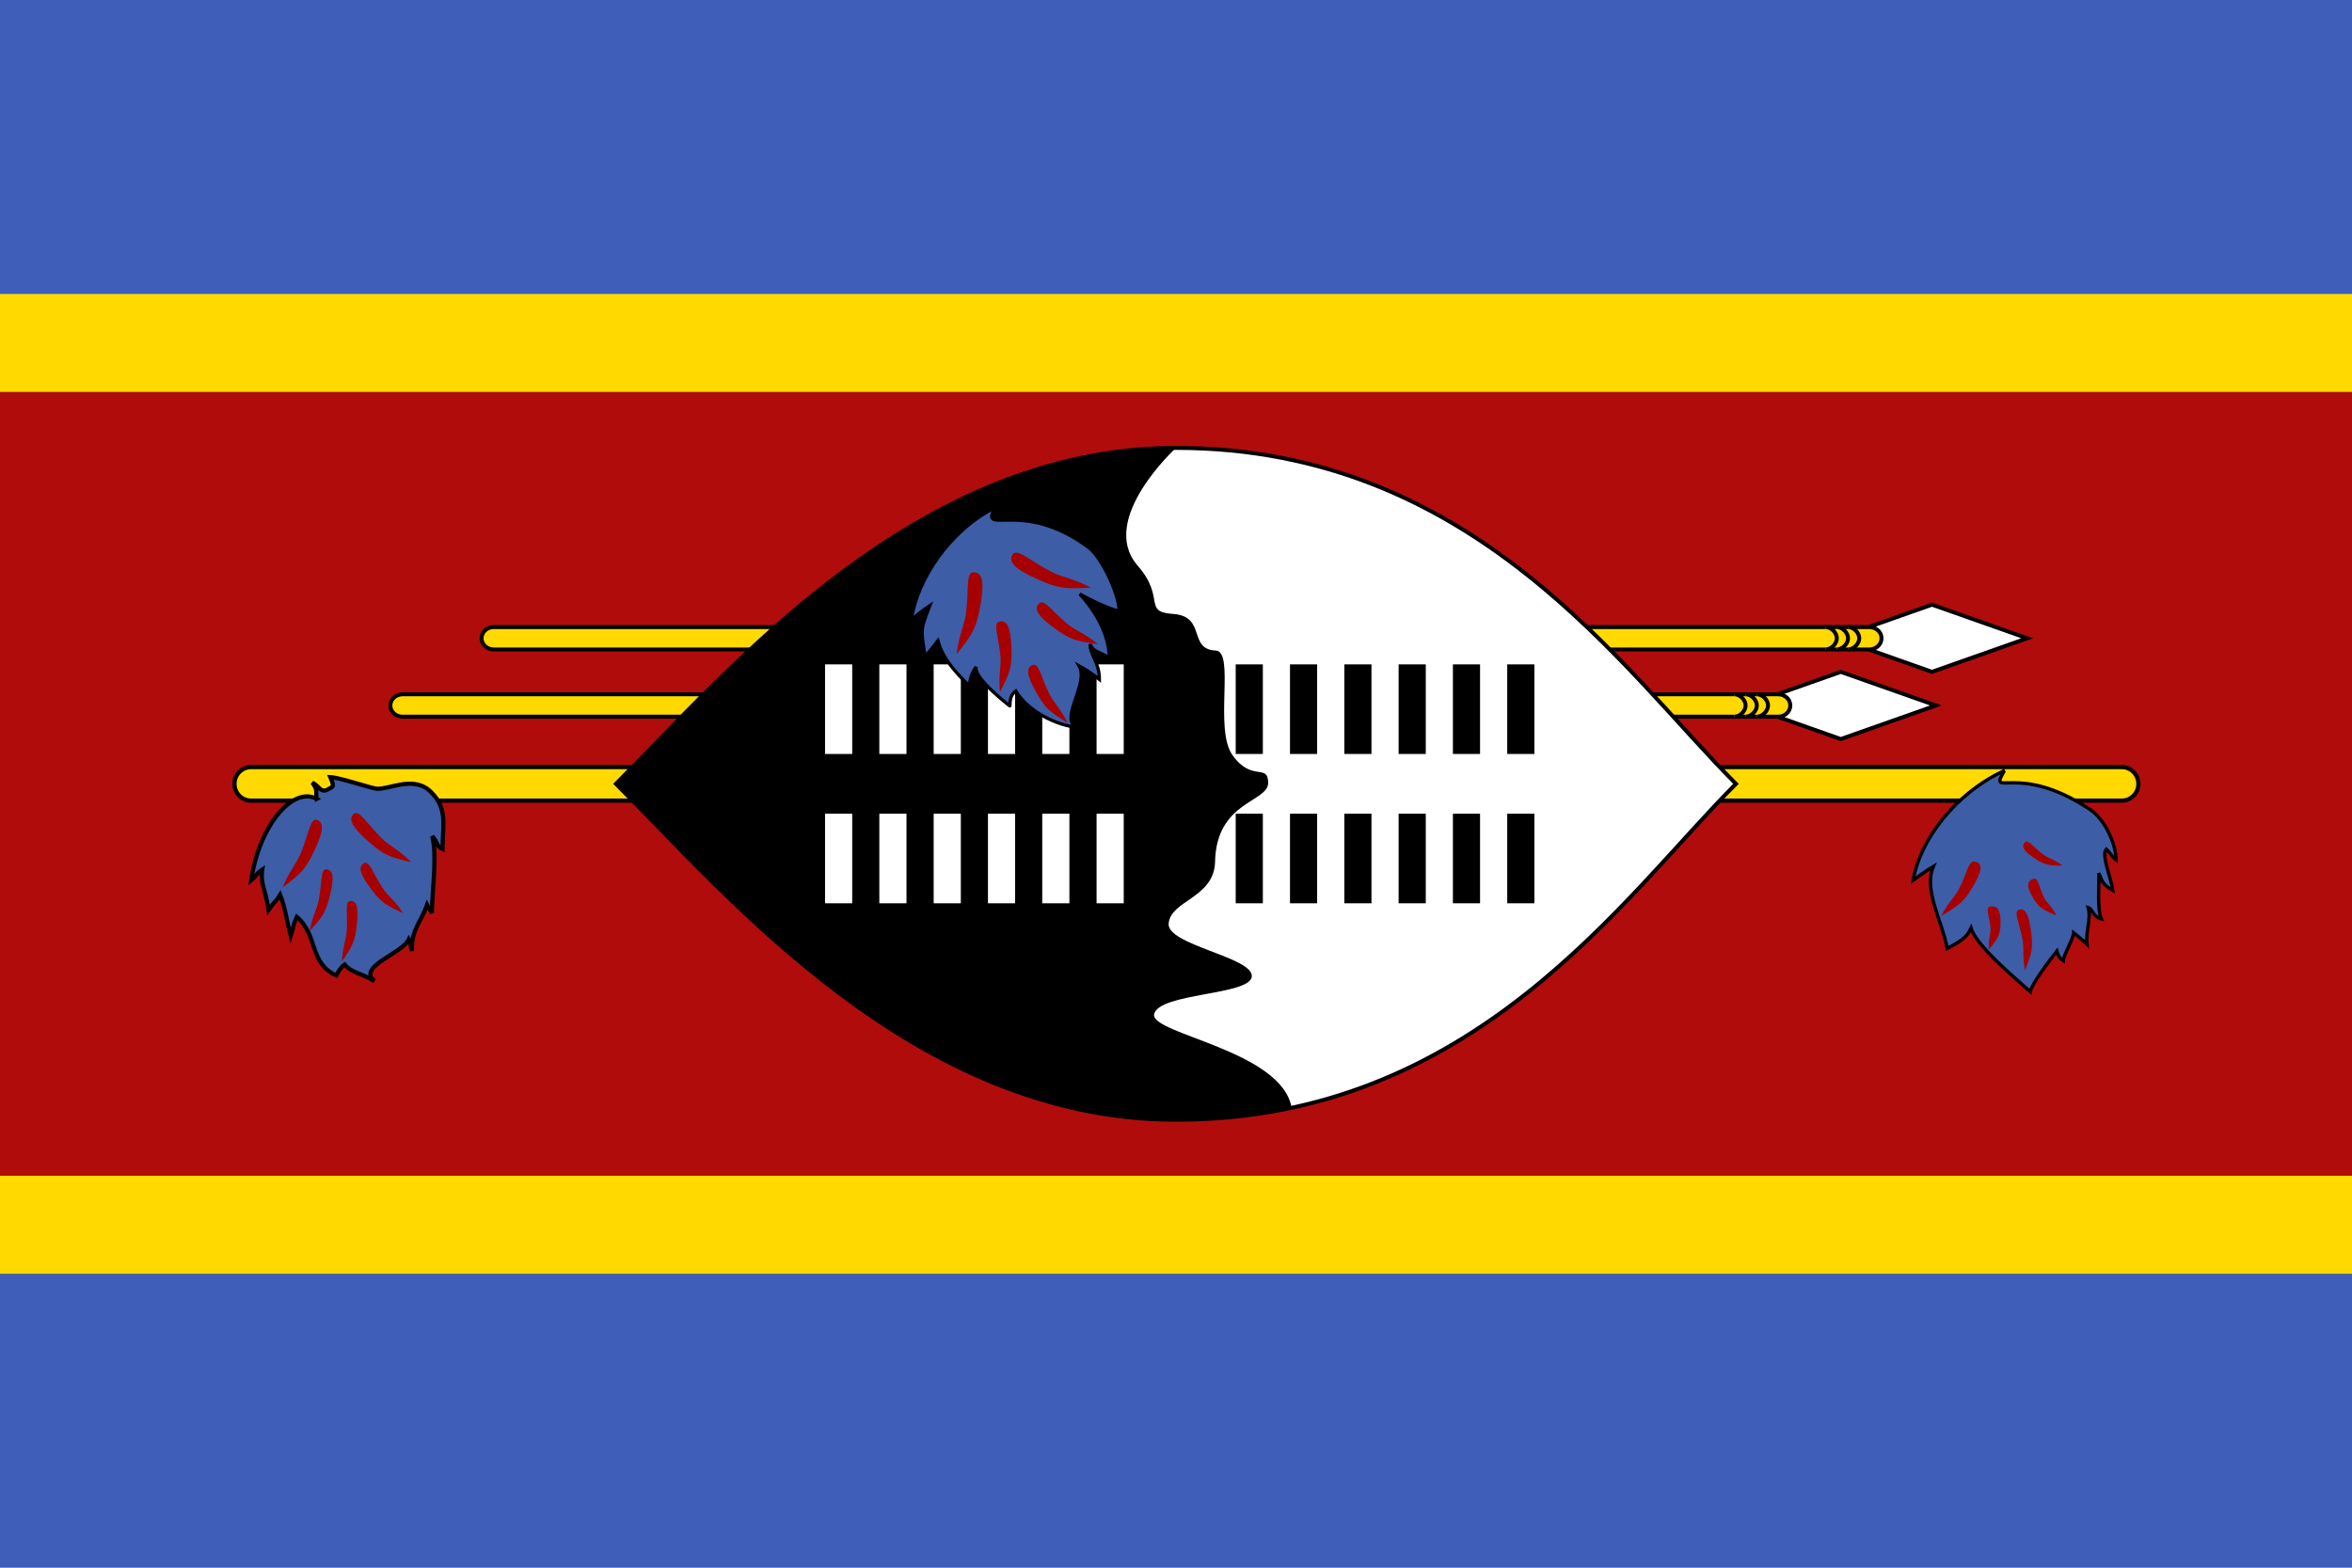
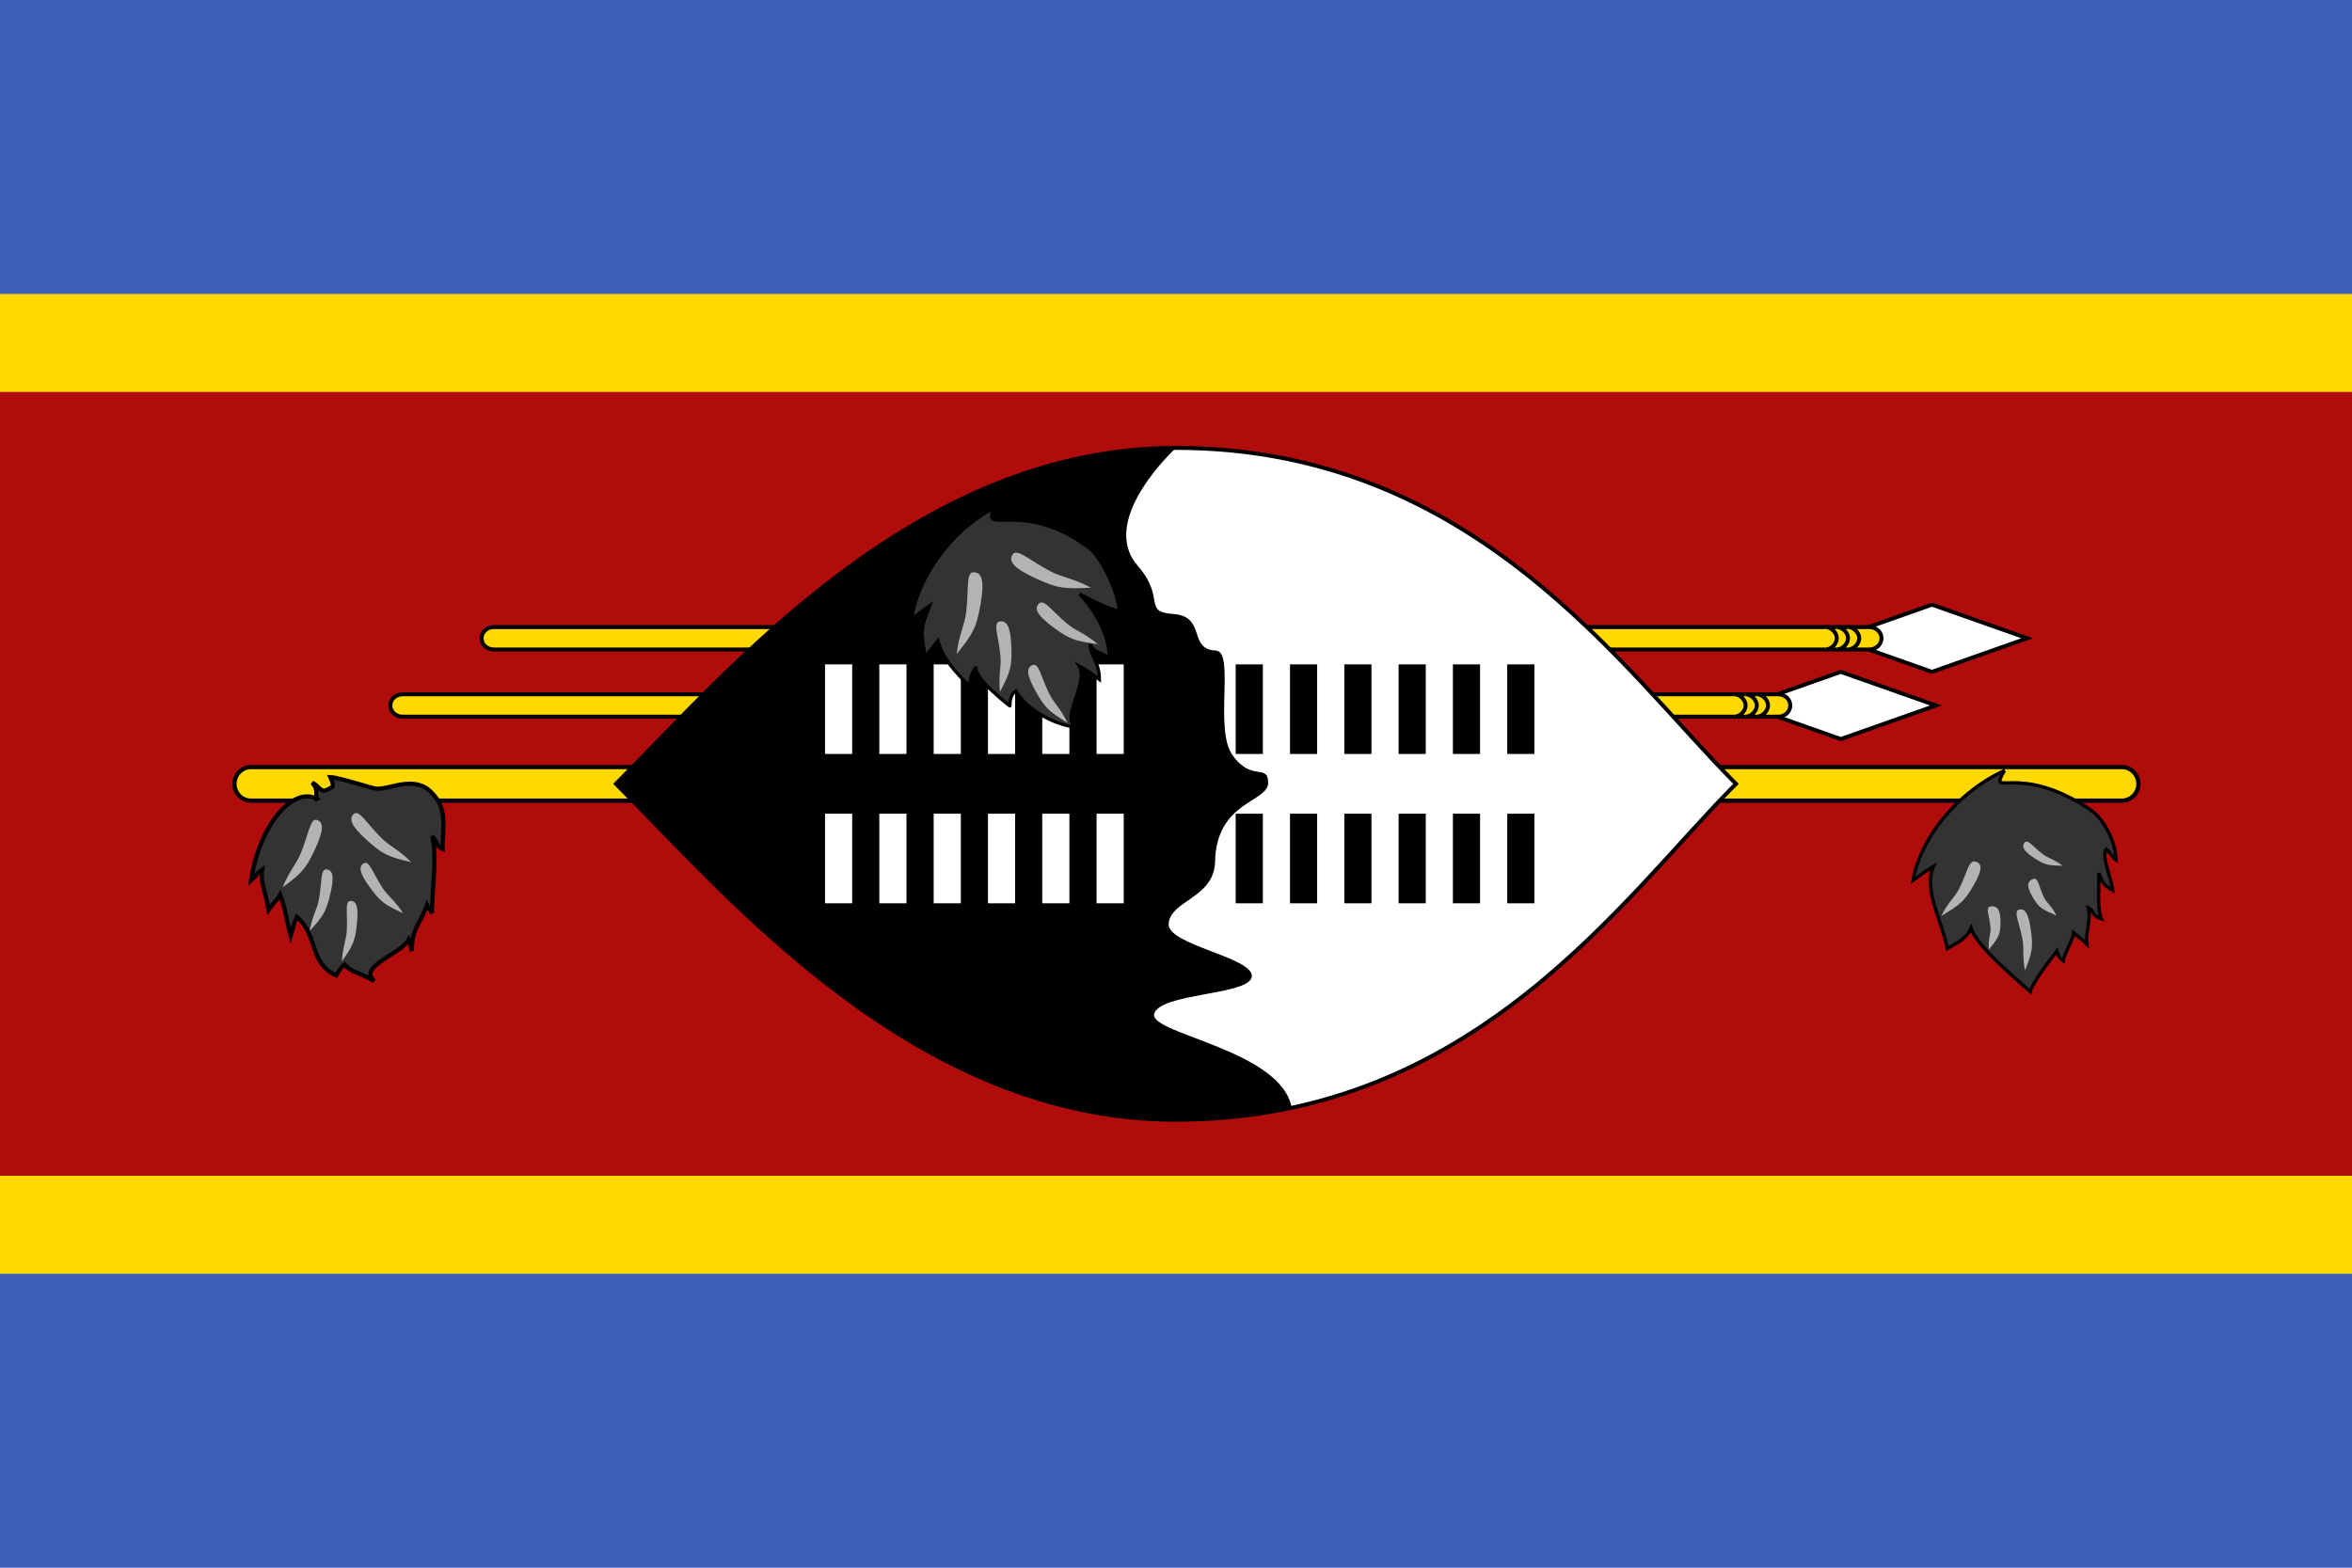
- <svg xmlns="http://www.w3.org/2000/svg" xmlns:xlink="http://www.w3.org/1999/xlink" width="900" height="600">
-   <path fill="#3e5eb9" d="M0 0h900v600H0z" />
-   <path fill="#ffd900" d="M0 112.5h900v375H0z" />
-   <path fill="#b10c0c" d="M0 150h900v300H0z" />
-   <g transform="scale(1.5)" fill="#ffd900" stroke="#000" stroke-width="1.008">
+ <svg xmlns="http://www.w3.org/2000/svg" xmlns:xlink="http://www.w3.org/1999/xlink" width="900" height="600" version="1.1" id="svg50">
+   <defs id="defs54" />
+   <path fill="#3e5eb9" d="M0 0h900v600H0z" id="path2" />
+   <path fill="#ffd900" d="M0 112.5h900v375H0z" id="path4" />
+   <path fill="#b10c0c" d="M0 150h900v300H0z" id="path6" />
+   <g transform="scale(1.5)" fill="#ffd900" stroke="#000" stroke-width="1.008" id="g19">
    <g id="a">
-       <path d="M492.85 154.28l-24.285 8.571 24.285 8.571 24.285-8.571z" fill="#fff" />
-       <rect width="357.13" height="5.714" x="122.85" y="160" rx="3.106" ry="2.857" />
-       <path d="M471.44 165.71c1.427 0 2.859-1.429 2.859-2.857 0-1.428-1.431-2.857-2.858-2.857M468.58 165.71c1.427 0 2.859-1.429 2.859-2.857 0-1.428-1.431-2.857-2.858-2.857M465.72 165.71c1.427 0 2.859-1.429 2.859-2.857 0-1.428-1.431-2.857-2.858-2.857" />
+       <path d="M492.85 154.28l-24.285 8.571 24.285 8.571 24.285-8.571z" fill="#fff" id="path8" />
+       <rect width="357.13" height="5.714" x="122.85" y="160" rx="3.106" ry="2.857" id="rect10" />
+       <path d="M471.44 165.71c1.427 0 2.859-1.429 2.859-2.857 0-1.428-1.431-2.857-2.858-2.857M468.58 165.71c1.427 0 2.859-1.429 2.859-2.857 0-1.428-1.431-2.857-2.858-2.857M465.72 165.71c1.427 0 2.859-1.429 2.859-2.857 0-1.428-1.431-2.857-2.858-2.857" id="path12" />
    </g>
-     <use xlink:href="#a" x="-23.27" y="17.15" width="100%" height="100%" />
-     <rect width="485.7" height="8.571" x="59.812" y="195.72" rx="4.224" ry="4.286" stroke-width="1.08" />
+     <use xlink:href="#a" x="-23.27" y="17.15" width="100%" height="100%" id="use15" />
+     <rect width="485.7" height="8.571" x="59.812" y="195.72" rx="4.224" ry="4.286" stroke-width="1.08" id="rect17" />
  </g>
-   <path d="M664.275 300c-42.856 42.853-100.002 128.566-214.29 128.566-100.002 0-171.42-85.712-214.29-128.566 42.857-42.861 114.282-128.574 214.29-128.574 114.282 0 171.42 85.713 214.29 128.574z" fill="#fff" stroke="#000" stroke-width="1.512" />
-   <path d="M435.03 216.15c11.402 12.823 1.881 17.994 13.95 18.835 12.727.935 5.512 13.551 16.218 13.99 7.485.327-.747 30.226 6.457 40.093 7.34 10.286 13.487 3.014 13.616 10.444.127 7.686-19.976 6.911-20.328 30.585-.59 13.644-16.965 14.517-17.747 23.297-.972 8.257 32.261 12.892 31.817 20.284-.456 7.37-35.883 6.216-37.425 14.621-.79 7.55 48.669 13.737 52.647 35.57-7.38 2.413-28.379 4.685-44.249 4.697-99.985.072-171.42-85.72-214.275-128.574 42.857-42.86 114.282-128.574 214.29-128.574 0 0-29.683 27.123-14.956 44.723z" />
-   <g transform="scale(1.5)" stroke="#fff">
+   <path d="M664.275 300c-42.856 42.853-100.002 128.566-214.29 128.566-100.002 0-171.42-85.712-214.29-128.566 42.857-42.861 114.282-128.574 214.29-128.574 114.282 0 171.42 85.713 214.29 128.574z" fill="#fff" stroke="#000" stroke-width="1.512" id="path21" />
+   <path d="M435.03 216.15c11.402 12.823 1.881 17.994 13.95 18.835 12.727.935 5.512 13.551 16.218 13.99 7.485.327-.747 30.226 6.457 40.093 7.34 10.286 13.487 3.014 13.616 10.444.127 7.686-19.976 6.911-20.328 30.585-.59 13.644-16.965 14.517-17.747 23.297-.972 8.257 32.261 12.892 31.817 20.284-.456 7.37-35.883 6.216-37.425 14.621-.79 7.55 48.669 13.737 52.647 35.57-7.38 2.413-28.379 4.685-44.249 4.697-99.985.072-171.42-85.72-214.275-128.574 42.857-42.86 114.282-128.574 214.29-128.574 0 0-29.683 27.123-14.956 44.723z" id="path23" />
+   <g transform="scale(1.5)" stroke="#fff" id="g32">
    <g id="d" stroke-width="6.927">
      <g id="c">
        <path id="b" d="M213.933 192.377V169.52m13.85 0v22.857m13.86-22.857v22.857" />
-         <use xlink:href="#b" y="38.1" width="100%" height="100%" />
+         <use xlink:href="#b" y="38.1" width="100%" height="100%" id="use26" />
      </g>
-       <use xlink:href="#c" x="41.56" width="100%" height="100%" />
+       <use xlink:href="#c" x="41.56" width="100%" height="100%" id="use29" />
    </g>
  </g>
-   <use xlink:href="#d" x="104.76" width="100%" height="100%" transform="scale(1.5)" stroke="#000" />
-   <g fill="#a70000">
-     <path d="M767.025 294.9c-6.492 11.244 4.982-3.74 32.978 15.084 5.188 3.497 9.721 12.734 9.721 19.139-1.317-.881-2.295-2.841-3.745-4.115-2.031 2.035 1.939 11.366 2.52 15.775-4.377-2.449-3.956-3.609-5.41-6.619.29 3.639-.751 13.66.99 17.52-3.45-.986-3.22-3.762-5.021-4.32 1.225 4.368-1.068 9.122-.46 14.033-2.015-1.995-4.163-3.558-5.1-4.364-.157 2.338-3.877 8.484-3.961 10.695-1.71-1.033-2.175-2.644-2.46-3.729-2.126 2.671-9.681 12.537-10.165 15.546-5.822-5.142-20.735-17.663-22.676-24.309-1.716 3.772-4.2 5.046-9.11 7.8-1.939-10.533-9.194-22.372-5.314-31.401-2.75 1.63-5.013 3.261-7.761 5.267 2.604-15.255 15.88-33.143 34.979-42.002z" fill="#3d5da7" stroke="#000" stroke-width="1.282" />
-     <path d="M742.815 350.58c2.695-5.388 5.178-7.096 6.92-10.566 3.076-6.098 3.515-10.949 6.196-10.238 2.68.711 2.677 3.209-.795 9.204-3.473 5.996-5.124 7.277-12.321 11.6zM761.04 363.42c-.347-4.103.843-5.816.627-8.457-.37-4.649-2.271-7.839.201-8.066 2.472-.226 3.627 1.36 3.634 6.044.008 4.685-.717 5.915-4.46 10.48zM774.87 371.46c-1.08-5.727-.271-8.267-.963-11.957-1.203-6.492-3.583-10.765-1.293-11.359 2.29-.594 3.674 1.506 4.54 8.09.868 6.583.41 8.392-2.284 15.226zM789.255 331.335c-3.378-2.564-5.349-2.736-7.527-4.383-3.837-2.89-5.778-5.985-7.013-4.449-1.234 1.536-.358 3.216 3.663 5.883 4.02 2.667 5.382 2.877 10.878 2.949zM786.87 350.34c-1.78-3.697-3.654-4.635-4.806-7.014-2.035-4.18-2.038-7.797-4.246-6.87-2.208.927-2.385 2.82-.024 6.867 2.36 4.046 3.597 4.779 9.076 7.017z" />
-     <path d="M121.174 305.73c-.363-3.274.338-3.666-1.677-6.135 2.933 1.227 3.044 4.488 6.61 2.174 1.309-.678 1.88-.7.289-4.337 3.718.173 15.894 4.348 17.844 4.444 5.12.236 14.466-5.378 20.953 1.525 6.227 6.294 4.148 12.826 4.148 21.543-2.502-1.199-1.296-1.79-3.951-4.907 1.99 7.619-.106 21.356-.106 29.436-1.022-1.948-.872-1.103-1.871-3.12-2.655 7.375-5.837 8.893-5.837 17.61-.958-3.418-.033-2.696-1.099-4.494-2.58 5.6-19.89 10.385-13.22 16.029-6.02-3.53-8.66-3.159-11.39-6.334-1.177.759-2.111 2.196-3.205 4.165-10.585-4.87-6.8-15.375-15.093-22.392-1.435 2.942-.781 2.516-2.332 7.304-1.679-6.651-2.138-10.877-4.026-15.767-1.629 2.71-1.484 1.671-4.442 5.768-1.224-8.102-3.216-10.014-2.428-15.375-3.144 2.218-1.086 1.32-4.229 4.05 2.978-20.76 15.837-36.101 25.065-31.188z" fill="#3d5da7" stroke="#000" stroke-width="1.6" />
-     <path d="M108.151 339.615c2.728-6.684 5.186-8.783 6.949-13.086 3.112-7.563 3.619-13.61 6.233-12.687 2.615.922 2.573 4.037-.925 11.467-3.498 7.433-5.135 9.008-12.257 14.304zM118.477 356.34c1.094-5.992 2.819-8.175 3.528-12.034 1.259-6.786.557-11.84 2.987-11.573 2.43.266 2.979 2.828 1.362 9.578-1.617 6.751-2.733 8.349-7.878 14.029zM130.828 367.965c.308-5.81 1.67-8.077 1.874-11.82.369-6.582-.898-11.293 1.419-11.32 2.317-.027 3.143 2.34 2.433 8.929-.71 6.59-1.567 8.234-5.726 14.211zM157.35 329.97c-5.071-5.052-8.137-5.996-11.409-9.245-5.763-5.706-8.547-11.064-10.599-9.165-2.052 1.9-.817 4.746 5.25 10.176 6.068 5.43 8.178 6.222 16.758 8.234zM154.26 349.5c-3.303-5.073-5.727-6.387-7.86-9.651-3.76-5.736-5.054-10.665-7.185-9.444-2.133 1.221-1.656 3.796 2.42 9.357 4.075 5.559 5.714 6.582 12.625 9.74z" />
-     <path d="M380.7 194.25c-5.937 11.482 10.395-3.819 35.997 15.404 4.745 3.571 11.546 17.68 11.546 24.22-5.451-1.16-15.104-6.54-15.104-6.54s11.328 11.346 11.328 24.426c-4.002-2.502-6.004-2.127-7.335-5.199 0 4.234 3.56 6.933 3.56 13.473a52.938 52.938 0 0 0-7.78-5.19c3.776 6.54-6.88 19.227-1.547 23.462-9.327-1.349-18.87-7.308-22.646-13.848-2.001 1.348-2.218 3.466-2.296 5.723.294.245-14.198-10.756-12.866-14.982-1.944 2.727-2.217 4.226-2.661 7.3-5.323-5.25-10.203-10.5-11.979-17.288-2.365 3.073-2.514 3.073-4.88 6.147-1.774-10.757-1.774-10.373 1.775-19.592-2.514 1.665-4.584 3.33-7.098 5.38 2.38-15.578 14.523-33.845 31.988-42.892z" fill="#3d5da7" stroke="#000" stroke-width="1.239" />
-     <path d="M366.06 250.35c.95-7.912 3.018-10.893 3.636-15.988 1.103-8.961-.206-15.512 2.97-15.345 3.176.165 4.09 3.47 2.52 12.414-1.569 8.941-2.893 11.113-9.126 18.92zM382.635 264.84c-.643-6.675.59-9.517.18-13.818-.705-7.566-3.042-12.691-.274-13.162 2.767-.471 4.167 2.067 4.465 9.706.299 7.64-.441 9.675-4.372 17.274zM408.51 276.66c-2.814-5.777-5.232-7.499-7.048-11.217-3.209-6.534-3.88-11.87-6.354-10.904-2.475.968-2.339 3.728 1.236 10.124 3.574 6.396 5.19 7.701 12.166 11.997zM417.465 224.925c-7.167-3.773-10.848-3.82-15.466-6.245-8.133-4.25-12.867-9.052-14.547-6.409-1.682 2.643.562 5.271 8.947 9.135s10.96 4.047 21.067 3.519zM420.09 246.54c-5.218-4.341-8.304-4.98-11.67-7.773-5.93-4.9-8.88-9.714-10.861-7.762-1.98 1.951-.657 4.528 5.566 9.145 6.224 4.617 8.352 5.19 16.965 6.39z" />
+   <use xlink:href="#d" x="104.76" width="100%" height="100%" transform="scale(1.5)" stroke="#000" id="use34" />
+   <g id="g48" fill="#a70000">
+     <path d="M767.025 294.9c-6.492 11.244 4.982-3.74 32.978 15.084 5.188 3.497 9.721 12.734 9.721 19.139-1.317-.881-2.295-2.841-3.745-4.115-2.031 2.035 1.939 11.366 2.52 15.775-4.377-2.449-3.956-3.609-5.41-6.619.29 3.639-.751 13.66.99 17.52-3.45-.986-3.22-3.762-5.021-4.32 1.225 4.368-1.068 9.122-.46 14.033-2.015-1.995-4.163-3.558-5.1-4.364-.157 2.338-3.877 8.484-3.961 10.695-1.71-1.033-2.175-2.644-2.46-3.729-2.126 2.671-9.681 12.537-10.165 15.546-5.822-5.142-20.735-17.663-22.676-24.309-1.716 3.772-4.2 5.046-9.11 7.8-1.939-10.533-9.194-22.372-5.314-31.401-2.75 1.63-5.013 3.261-7.761 5.267 2.604-15.255 15.88-33.143 34.979-42.002z" id="path36" style="fill:#333333" stroke-width="1.282" stroke="#000" fill="#3d5da7" />
+     <path d="M742.815 350.58c2.695-5.388 5.178-7.096 6.92-10.566 3.076-6.098 3.515-10.949 6.196-10.238 2.68.711 2.677 3.209-.795 9.204-3.473 5.996-5.124 7.277-12.321 11.6zM761.04 363.42c-.347-4.103.843-5.816.627-8.457-.37-4.649-2.271-7.839.201-8.066 2.472-.226 3.627 1.36 3.634 6.044.008 4.685-.717 5.915-4.46 10.48zM774.87 371.46c-1.08-5.727-.271-8.267-.963-11.957-1.203-6.492-3.583-10.765-1.293-11.359 2.29-.594 3.674 1.506 4.54 8.09.868 6.583.41 8.392-2.284 15.226zM789.255 331.335c-3.378-2.564-5.349-2.736-7.527-4.383-3.837-2.89-5.778-5.985-7.013-4.449-1.234 1.536-.358 3.216 3.663 5.883 4.02 2.667 5.382 2.877 10.878 2.949zM786.87 350.34c-1.78-3.697-3.654-4.635-4.806-7.014-2.035-4.18-2.038-7.797-4.246-6.87-2.208.927-2.385 2.82-.024 6.867 2.36 4.046 3.597 4.779 9.076 7.017z" id="path38" style="fill:#b3b3b3" />
+     <path d="M121.174 305.73c-.363-3.274.338-3.666-1.677-6.135 2.933 1.227 3.044 4.488 6.61 2.174 1.309-.678 1.88-.7.289-4.337 3.718.173 15.894 4.348 17.844 4.444 5.12.236 14.466-5.378 20.953 1.525 6.227 6.294 4.148 12.826 4.148 21.543-2.502-1.199-1.296-1.79-3.951-4.907 1.99 7.619-.106 21.356-.106 29.436-1.022-1.948-.872-1.103-1.871-3.12-2.655 7.375-5.837 8.893-5.837 17.61-.958-3.418-.033-2.696-1.099-4.494-2.58 5.6-19.89 10.385-13.22 16.029-6.02-3.53-8.66-3.159-11.39-6.334-1.177.759-2.111 2.196-3.205 4.165-10.585-4.87-6.8-15.375-15.093-22.392-1.435 2.942-.781 2.516-2.332 7.304-1.679-6.651-2.138-10.877-4.026-15.767-1.629 2.71-1.484 1.671-4.442 5.768-1.224-8.102-3.216-10.014-2.428-15.375-3.144 2.218-1.086 1.32-4.229 4.05 2.978-20.76 15.837-36.101 25.065-31.188z" id="path40" style="fill:#333333" stroke-width="1.6" stroke="#000" fill="#3d5da7" />
+     <path d="M108.151 339.615c2.728-6.684 5.186-8.783 6.949-13.086 3.112-7.563 3.619-13.61 6.233-12.687 2.615.922 2.573 4.037-.925 11.467-3.498 7.433-5.135 9.008-12.257 14.304zM118.477 356.34c1.094-5.992 2.819-8.175 3.528-12.034 1.259-6.786.557-11.84 2.987-11.573 2.43.266 2.979 2.828 1.362 9.578-1.617 6.751-2.733 8.349-7.878 14.029zM130.828 367.965c.308-5.81 1.67-8.077 1.874-11.82.369-6.582-.898-11.293 1.419-11.32 2.317-.027 3.143 2.34 2.433 8.929-.71 6.59-1.567 8.234-5.726 14.211zM157.35 329.97c-5.071-5.052-8.137-5.996-11.409-9.245-5.763-5.706-8.547-11.064-10.599-9.165-2.052 1.9-.817 4.746 5.25 10.176 6.068 5.43 8.178 6.222 16.758 8.234zM154.26 349.5c-3.303-5.073-5.727-6.387-7.86-9.651-3.76-5.736-5.054-10.665-7.185-9.444-2.133 1.221-1.656 3.796 2.42 9.357 4.075 5.559 5.714 6.582 12.625 9.74z" id="path42" style="fill:#b3b3b3" />
+     <path d="M380.7 194.25c-5.937 11.482 10.395-3.819 35.997 15.404 4.745 3.571 11.546 17.68 11.546 24.22-5.451-1.16-15.104-6.54-15.104-6.54s11.328 11.346 11.328 24.426c-4.002-2.502-6.004-2.127-7.335-5.199 0 4.234 3.56 6.933 3.56 13.473a52.938 52.938 0 0 0-7.78-5.19c3.776 6.54-6.88 19.227-1.547 23.462-9.327-1.349-18.87-7.308-22.646-13.848-2.001 1.348-2.218 3.466-2.296 5.723.294.245-14.198-10.756-12.866-14.982-1.944 2.727-2.217 4.226-2.661 7.3-5.323-5.25-10.203-10.5-11.979-17.288-2.365 3.073-2.514 3.073-4.88 6.147-1.774-10.757-1.774-10.373 1.775-19.592-2.514 1.665-4.584 3.33-7.098 5.38 2.38-15.578 14.523-33.845 31.988-42.892z" id="path44" style="fill:#333333" stroke-width="1.239" stroke="#000" fill="#3d5da7" />
+     <path d="M366.06 250.35c.95-7.912 3.018-10.893 3.636-15.988 1.103-8.961-.206-15.512 2.97-15.345 3.176.165 4.09 3.47 2.52 12.414-1.569 8.941-2.893 11.113-9.126 18.92zM382.635 264.84c-.643-6.675.59-9.517.18-13.818-.705-7.566-3.042-12.691-.274-13.162 2.767-.471 4.167 2.067 4.465 9.706.299 7.64-.441 9.675-4.372 17.274zM408.51 276.66c-2.814-5.777-5.232-7.499-7.048-11.217-3.209-6.534-3.88-11.87-6.354-10.904-2.475.968-2.339 3.728 1.236 10.124 3.574 6.396 5.19 7.701 12.166 11.997zM417.465 224.925c-7.167-3.773-10.848-3.82-15.466-6.245-8.133-4.25-12.867-9.052-14.547-6.409-1.682 2.643.562 5.271 8.947 9.135s10.96 4.047 21.067 3.519zM420.09 246.54c-5.218-4.341-8.304-4.98-11.67-7.773-5.93-4.9-8.88-9.714-10.861-7.762-1.98 1.951-.657 4.528 5.566 9.145 6.224 4.617 8.352 5.19 16.965 6.39z" id="path46" style="fill:#b3b3b3" />
  </g>
</svg>
